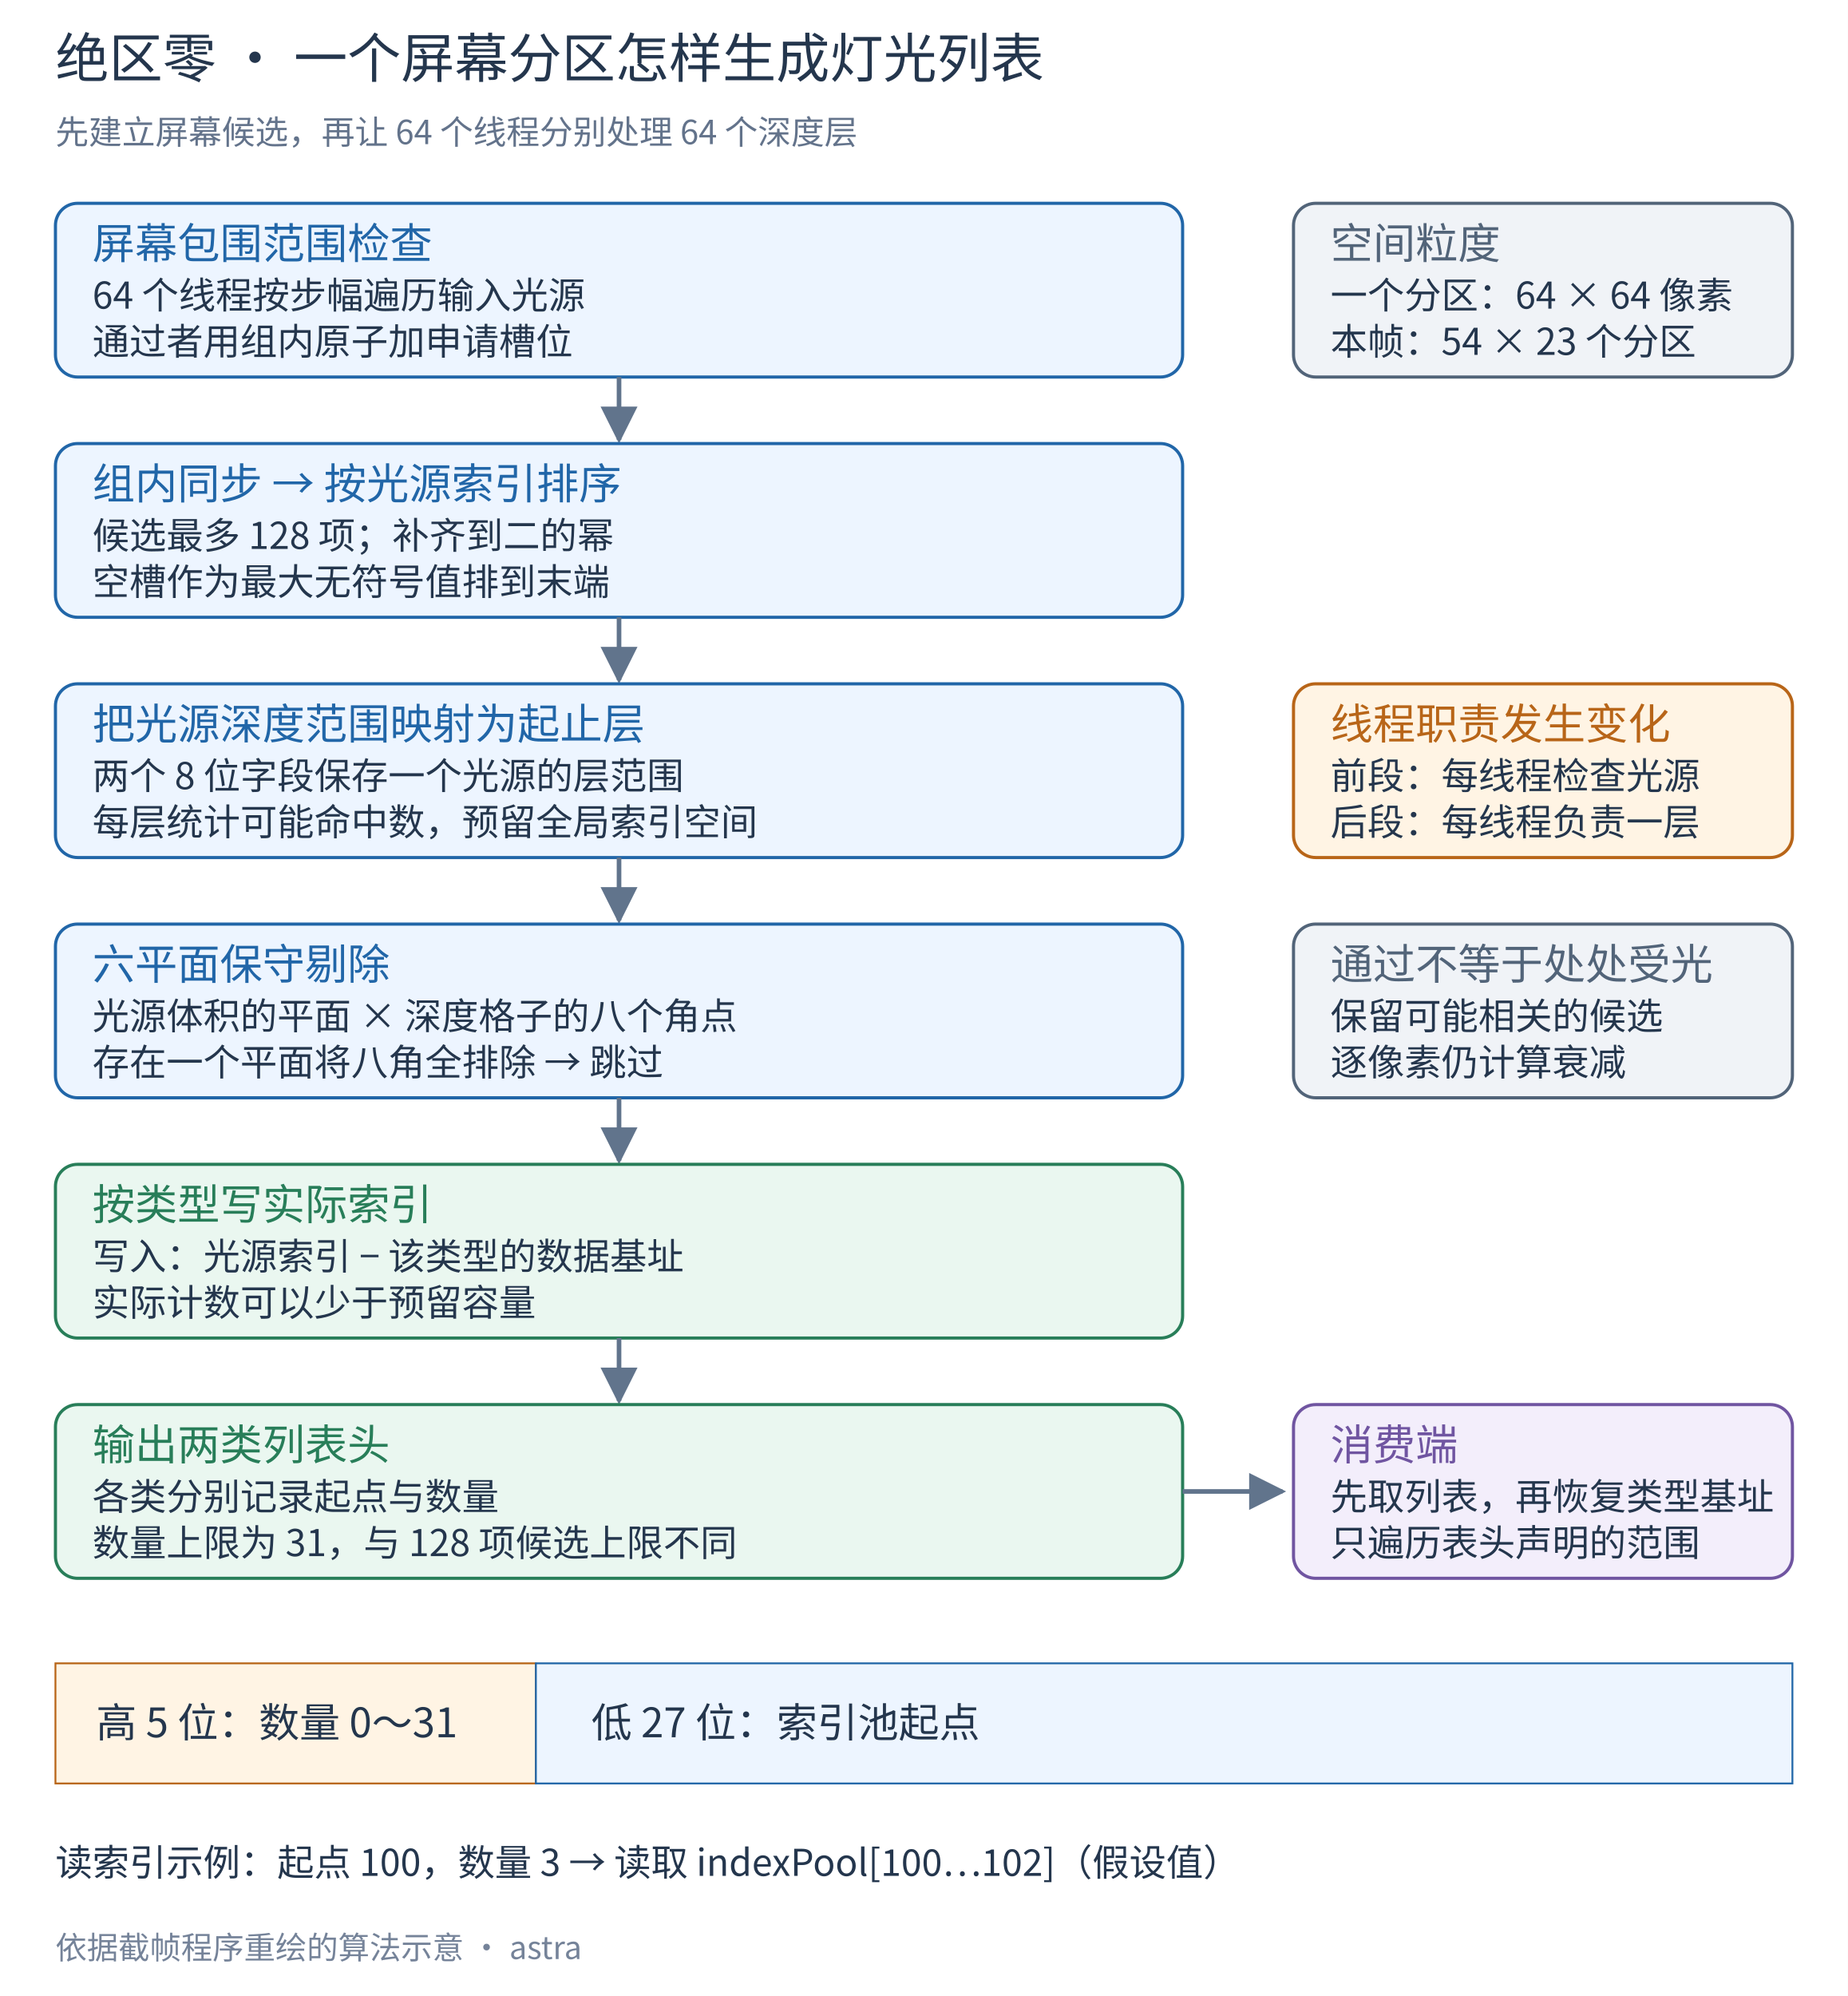
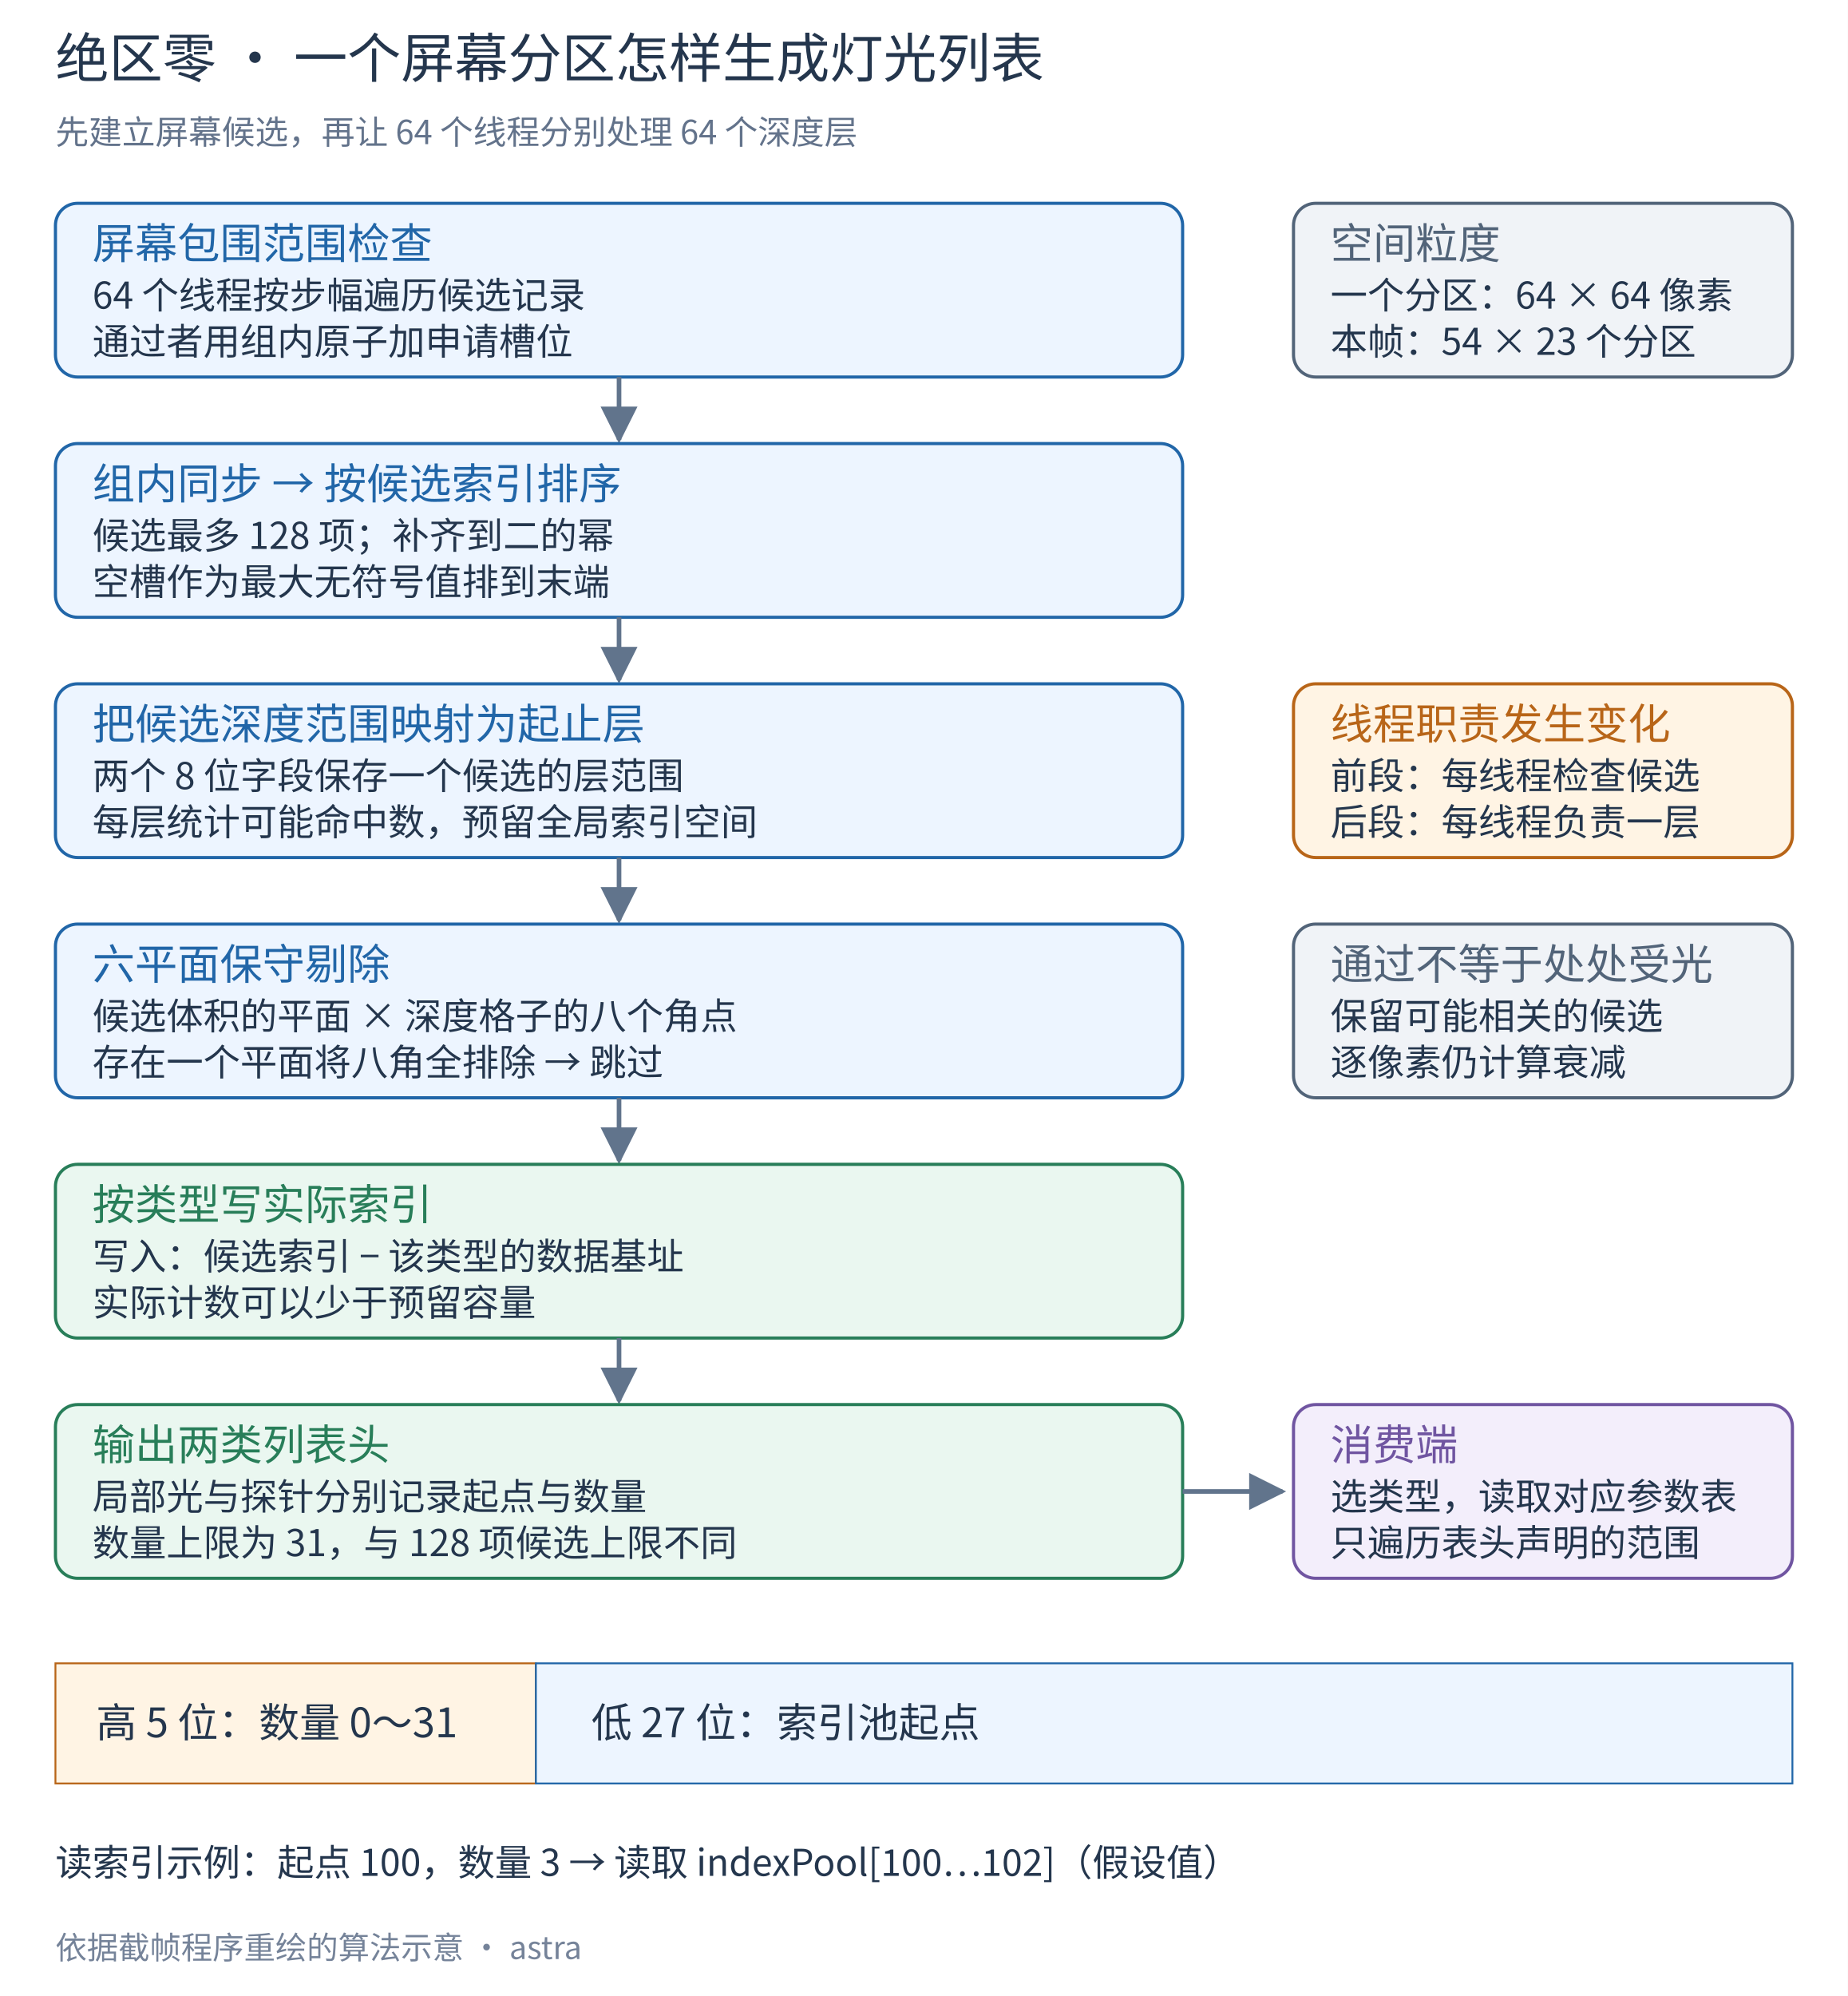
<svg xmlns="http://www.w3.org/2000/svg" width="1000" height="1080" viewBox="0 0 1000 1080" role="img" aria-labelledby="title desc">
  <defs>
    <marker id="arrow" viewBox="0 0 10 10" refX="9" refY="5" markerWidth="8" markerHeight="8" orient="auto-start-reverse">
      <path d="M 0 0 L 10 5 L 0 10 z" fill="#61748c" />
    </marker>
  </defs>
  <rect width="1000" height="1080" fill="#fff" />
  <g font-family="'Microsoft YaHei','Noto Sans CJK SC','PingFang SC',sans-serif">
    <text x="30" y="42" fill="#24364d" font-size="29" text-anchor="start">绝区零 · 一个屏幕分区怎样生成灯光列表</text>
    <text x="30" y="78" fill="#63738b" font-size="18" text-anchor="start">先建立屏幕候选，再让 64 个线程分别处理 64 个深度层</text>
    <rect x="30" y="110" width="610" height="94" rx="12" fill="#edf5ff" stroke="#2166a8" stroke-width="1.7" />
    <text x="50" y="140" fill="#2166a8" font-size="23" text-anchor="start">屏幕包围范围检查</text>
-     <text x="50" y="167" fill="#24364d" font-size="20" text-anchor="start">64 个线程按步幅遍历输入光源</text>
+     <text x="50" y="167" fill="#24364d" font-size="20" text-anchor="start">64 个线程按步幅遍历候选记录</text>
    <text x="50" y="192" fill="#24364d" font-size="20" text-anchor="start">通过者用组内原子加申请槽位</text>
    <rect x="700" y="110" width="270" height="94" rx="12" fill="#f0f3f7" stroke="#526479" stroke-width="1.7" />
    <text x="720" y="140" fill="#526479" font-size="23" text-anchor="start">空间粒度</text>
    <text x="720" y="167" fill="#24364d" font-size="20" text-anchor="start">一个分区：64 × 64 像素</text>
    <text x="720" y="192" fill="#24364d" font-size="20" text-anchor="start">本帧：54 × 23 个分区</text>
    <path d="M335,204 L335,238" fill="none" stroke="#61748c" stroke-width="2.5" marker-end="url(#arrow)" />
    <rect x="30" y="240" width="610" height="94" rx="12" fill="#edf5ff" stroke="#2166a8" stroke-width="1.7" />
-     <text x="50" y="270" fill="#2166a8" font-size="23" text-anchor="start">组内同步 → 按光源索引排序</text>
+     <text x="50" y="270" fill="#2166a8" font-size="23" text-anchor="start">组内同步 → 按候选索引排序</text>
    <text x="50" y="297" fill="#24364d" font-size="20" text-anchor="start">候选最多 128 项；补齐到二的幂</text>
    <text x="50" y="322" fill="#24364d" font-size="20" text-anchor="start">空槽作为最大无符号值排到末端</text>
    <path d="M335,334 L335,368" fill="none" stroke="#61748c" stroke-width="2.5" marker-end="url(#arrow)" />
    <rect x="30" y="370" width="610" height="94" rx="12" fill="#edf5ff" stroke="#2166a8" stroke-width="1.7" />
-     <text x="50" y="400" fill="#2166a8" font-size="23" text-anchor="start">把光源深度范围映射为起止层</text>
-     <text x="50" y="427" fill="#24364d" font-size="20" text-anchor="start">两个 8 位字段保存一个光源的层范围</text>
+     <text x="50" y="400" fill="#2166a8" font-size="23" text-anchor="start">把候选深度范围映射为起止层</text>
+     <text x="50" y="427" fill="#24364d" font-size="20" text-anchor="start">两个 8 位字段保存一个候选的层范围</text>
    <text x="50" y="452" fill="#24364d" font-size="20" text-anchor="start">每层统计可能命中数，预留全局索引空间</text>
    <rect x="700" y="370" width="270" height="94" rx="12" fill="#fff4e4" stroke="#b86518" stroke-width="1.7" />
    <text x="720" y="400" fill="#b86518" font-size="23" text-anchor="start">线程职责发生变化</text>
-     <text x="720" y="427" fill="#24364d" font-size="20" text-anchor="start">前段：每线程检查光源</text>
+     <text x="720" y="427" fill="#24364d" font-size="20" text-anchor="start">前段：每线程检查候选</text>
    <text x="720" y="452" fill="#24364d" font-size="20" text-anchor="start">后段：每线程负责一层</text>
    <path d="M335,464 L335,498" fill="none" stroke="#61748c" stroke-width="2.5" marker-end="url(#arrow)" />
    <rect x="30" y="500" width="610" height="94" rx="12" fill="#edf5ff" stroke="#2166a8" stroke-width="1.7" />
    <text x="50" y="530" fill="#2166a8" font-size="23" text-anchor="start">六平面保守剔除</text>
-     <text x="50" y="557" fill="#24364d" font-size="20" text-anchor="start">光源体积的平面 × 深度格子的八个角点</text>
+     <text x="50" y="557" fill="#24364d" font-size="20" text-anchor="start">候选体积的平面 × 深度格子的八个角点</text>
    <text x="50" y="582" fill="#24364d" font-size="20" text-anchor="start">存在一个平面将八角全排除 → 跳过</text>
    <rect x="700" y="500" width="270" height="94" rx="12" fill="#f0f3f7" stroke="#526479" stroke-width="1.7" />
    <text x="720" y="530" fill="#526479" font-size="23" text-anchor="start">通过不等于处处受光</text>
    <text x="720" y="557" fill="#24364d" font-size="20" text-anchor="start">保留可能相关的候选</text>
    <text x="720" y="582" fill="#24364d" font-size="20" text-anchor="start">逐像素仍计算衰减</text>
    <path d="M335,594 L335,628" fill="none" stroke="#61748c" stroke-width="2.5" marker-end="url(#arrow)" />
    <rect x="30" y="630" width="610" height="94" rx="12" fill="#eaf7f0" stroke="#287e59" stroke-width="1.7" />
    <text x="50" y="660" fill="#287e59" font-size="23" text-anchor="start">按类型写实际索引</text>
-     <text x="50" y="687" fill="#24364d" font-size="20" text-anchor="start">写入：光源索引 − 该类型的数据基址</text>
+     <text x="50" y="687" fill="#24364d" font-size="20" text-anchor="start">写入：候选索引 − 该类型的数据基址</text>
    <text x="50" y="712" fill="#24364d" font-size="20" text-anchor="start">实际计数可以少于预留容量</text>
    <path d="M335,724 L335,758" fill="none" stroke="#61748c" stroke-width="2.5" marker-end="url(#arrow)" />
    <rect x="30" y="760" width="610" height="94" rx="12" fill="#eaf7f0" stroke="#287e59" stroke-width="1.7" />
    <text x="50" y="790" fill="#287e59" font-size="23" text-anchor="start">输出两类列表头</text>
-     <text x="50" y="817" fill="#24364d" font-size="20" text-anchor="start">各类分别记录起点与数量</text>
+     <text x="50" y="817" fill="#24364d" font-size="20" text-anchor="start">局部光与探针分别记录起点与数量</text>
    <text x="50" y="842" fill="#24364d" font-size="20" text-anchor="start">数量上限为 31，与 128 项候选上限不同</text>
    <rect x="700" y="760" width="270" height="94" rx="12" fill="#f3eefb" stroke="#7055a1" stroke-width="1.7" />
    <text x="720" y="790" fill="#7055a1" font-size="23" text-anchor="start">消费端</text>
-     <text x="720" y="817" fill="#24364d" font-size="20" text-anchor="start">先取列表，再恢复类型基址</text>
+     <text x="720" y="817" fill="#24364d" font-size="20" text-anchor="start">选类型，读取对应参数表</text>
    <text x="720" y="842" fill="#24364d" font-size="20" text-anchor="start">只遍历表头声明的范围</text>
    <path d="M640,807 L694,807" fill="none" stroke="#61748c" stroke-width="2.5" marker-end="url(#arrow)" />
    <rect x="30" y="900" width="260" height="65" fill="#fff4e4" stroke="#b86518" />
    <rect x="290" y="900" width="680" height="65" fill="#edf5ff" stroke="#2166a8" />
    <text x="52" y="940" fill="#24364d" font-size="22" text-anchor="start">高 5 位：数量 0～31</text>
    <text x="320" y="940" fill="#24364d" font-size="22" text-anchor="start">低 27 位：索引池起点</text>
    <text x="30" y="1015" fill="#24364d" font-size="20" text-anchor="start">读索引示例：起点 100，数量 3 → 读取 indexPool[100…102]（假设值）</text>
    <text x="30" y="1060" fill="#758399" font-size="17" text-anchor="start">依据截帧程序重绘的算法示意 · astra</text>
  </g>
</svg>
